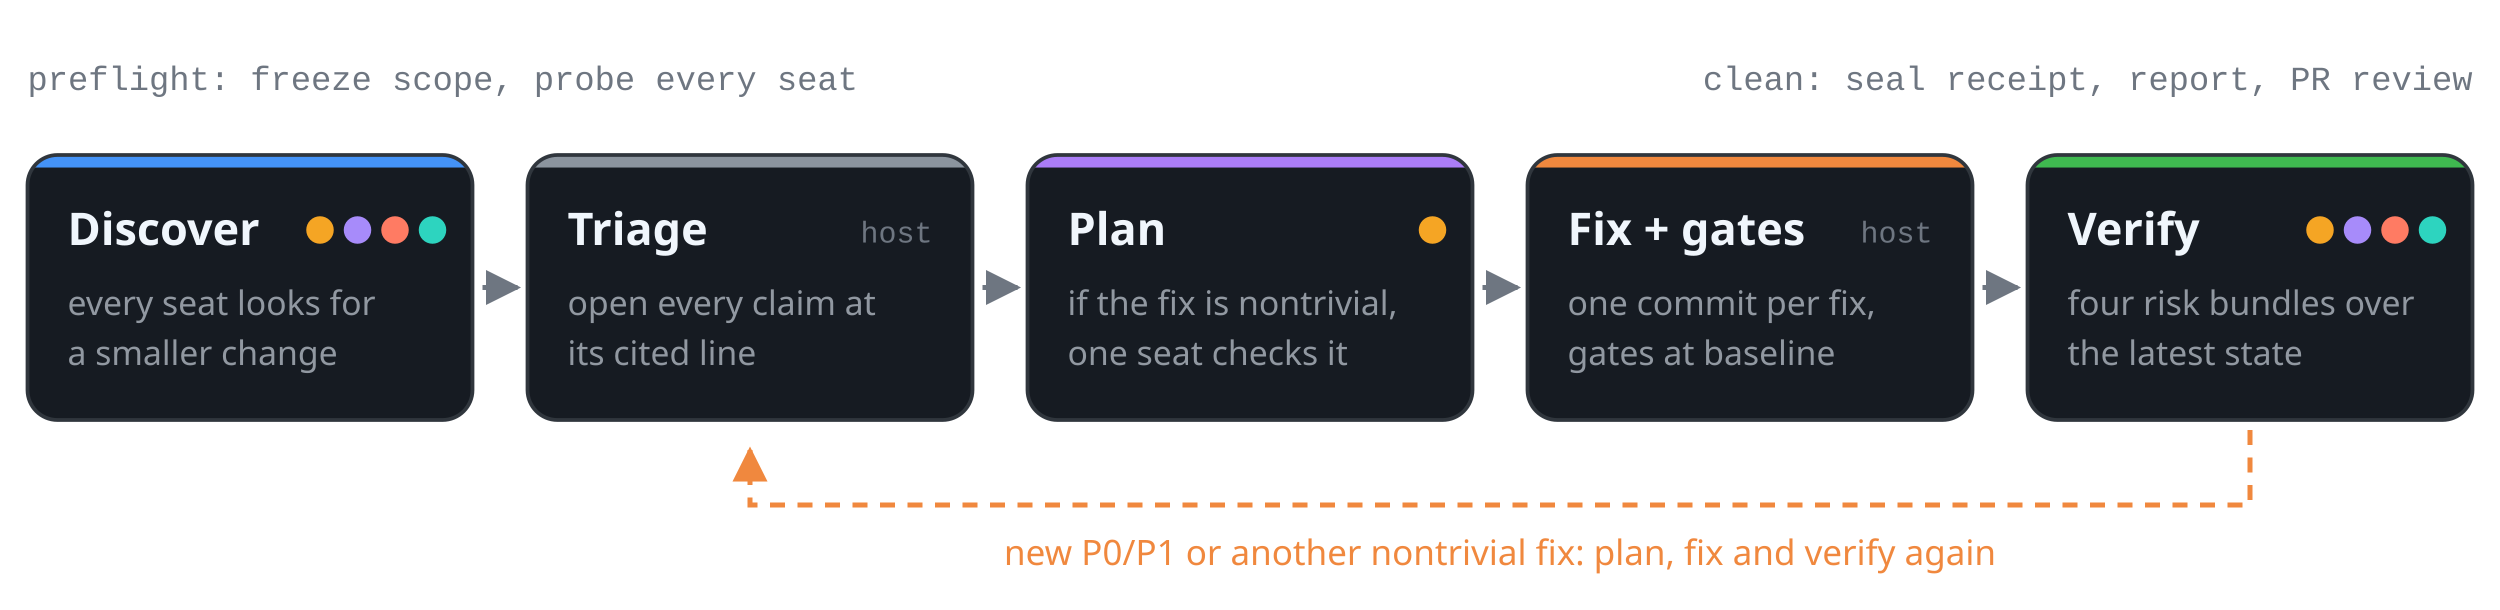
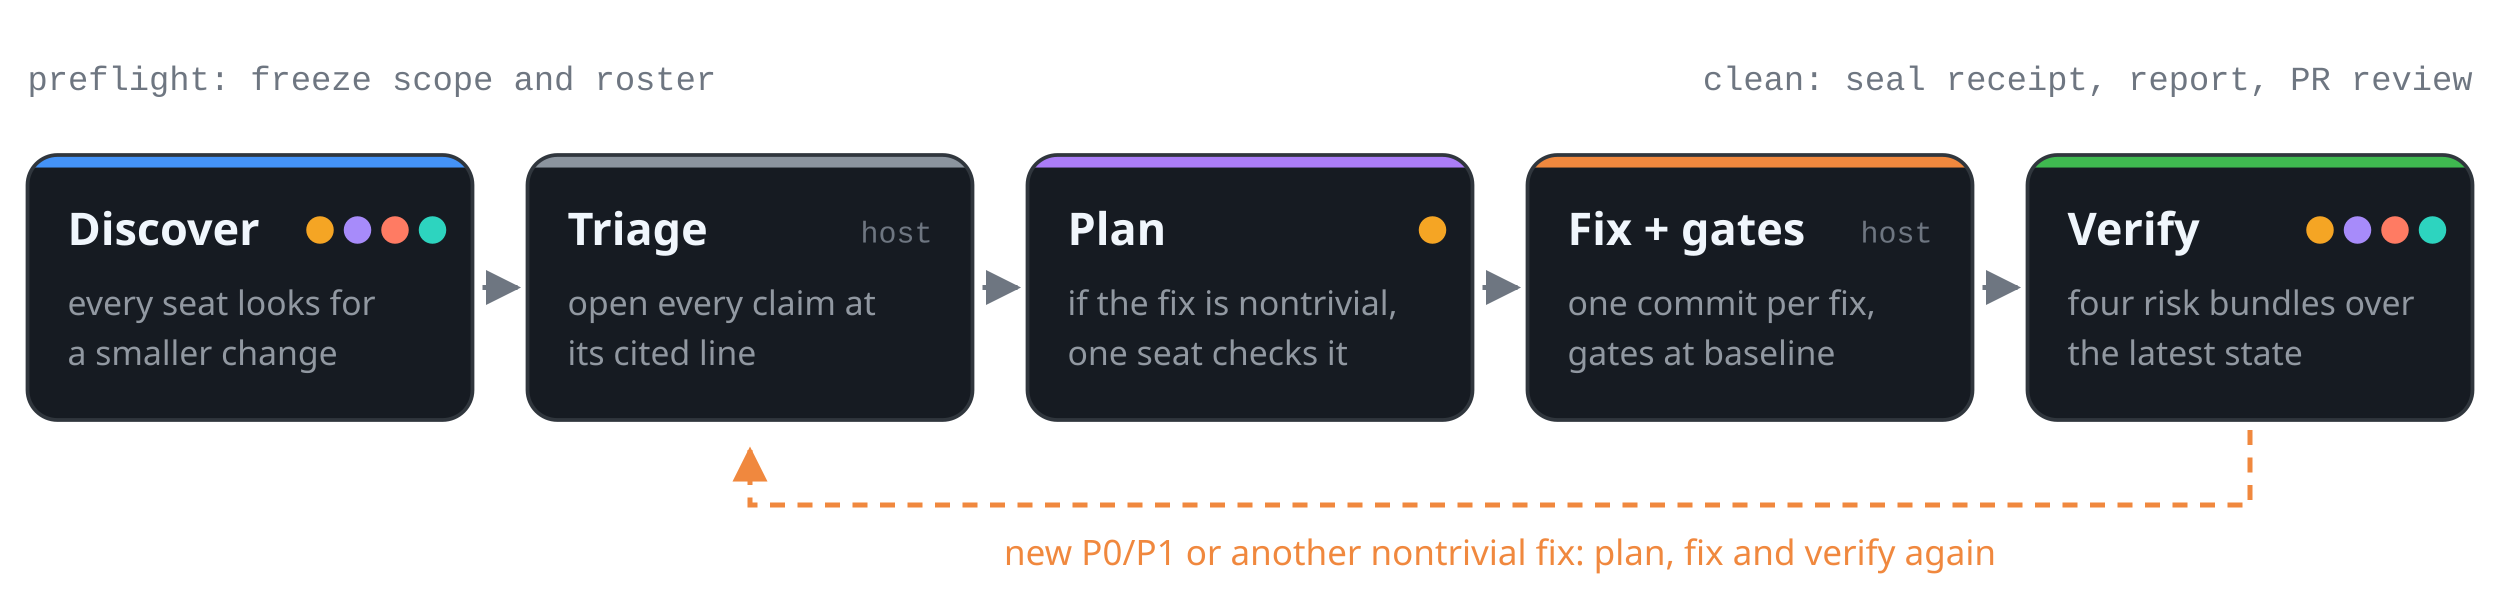
<svg xmlns="http://www.w3.org/2000/svg" viewBox="0 0 1000 244" width="1000" height="244" role="img" aria-label="How one review round runs">
  <defs>
    <marker id="arrow" viewBox="0 0 10 10" refX="9" refY="5" markerWidth="7" markerHeight="7" orient="auto-start-reverse">
      <path d="M 0 0 L 10 5 L 0 10 z" fill="#6e7681" />
    </marker>
    <marker id="back" viewBox="0 0 10 10" refX="9" refY="5" markerWidth="7" markerHeight="7" orient="auto-start-reverse">
      <path d="M 0 0 L 10 5 L 0 10 z" fill="#f0883e" />
    </marker>
  </defs>
  <clipPath id="clip-loop-discover">
    <rect x="11" y="62" width="178" height="106" rx="12" />
  </clipPath>
  <rect x="11" y="62" width="178" height="106" rx="12" fill="#161b22" stroke="none" stroke-width="1.5" />
  <rect x="11" y="62" width="178" height="5" fill="#4493f8" clip-path="url(#clip-loop-discover)" />
  <rect x="11" y="62" width="178" height="106" rx="12" fill="none" stroke="#30363d" stroke-width="1.5" />
  <text x="27" y="98" font-family="-apple-system, BlinkMacSystemFont, 'Segoe UI', 'Noto Sans', Helvetica, Arial, sans-serif" font-size="18" font-weight="650" fill="#f0f6fc" text-anchor="start">Discover</text>
  <text x="27" y="126" font-family="-apple-system, BlinkMacSystemFont, 'Segoe UI', 'Noto Sans', Helvetica, Arial, sans-serif" font-size="13.5" font-weight="400" fill="#9198a1" text-anchor="start">every seat looks for</text>
  <text x="27" y="146" font-family="-apple-system, BlinkMacSystemFont, 'Segoe UI', 'Noto Sans', Helvetica, Arial, sans-serif" font-size="13.5" font-weight="400" fill="#9198a1" text-anchor="start">a smaller change</text>
  <circle cx="128" cy="92" r="5.5" fill="#f5a524" />
  <circle cx="143" cy="92" r="5.5" fill="#a78bfa" />
  <circle cx="158" cy="92" r="5.5" fill="#ff7b63" />
  <circle cx="173" cy="92" r="5.5" fill="#2dd4bf" />
  <clipPath id="clip-loop-triage">
    <rect x="211" y="62" width="178" height="106" rx="12" />
  </clipPath>
  <rect x="211" y="62" width="178" height="106" rx="12" fill="#161b22" stroke="none" stroke-width="1.5" />
  <rect x="211" y="62" width="178" height="5" fill="#8b949e" clip-path="url(#clip-loop-triage)" />
  <rect x="211" y="62" width="178" height="106" rx="12" fill="none" stroke="#30363d" stroke-width="1.5" />
  <text x="227" y="98" font-family="-apple-system, BlinkMacSystemFont, 'Segoe UI', 'Noto Sans', Helvetica, Arial, sans-serif" font-size="18" font-weight="650" fill="#f0f6fc" text-anchor="start">Triage</text>
  <text x="227" y="126" font-family="-apple-system, BlinkMacSystemFont, 'Segoe UI', 'Noto Sans', Helvetica, Arial, sans-serif" font-size="13.5" font-weight="400" fill="#9198a1" text-anchor="start">open every claim at</text>
  <text x="227" y="146" font-family="-apple-system, BlinkMacSystemFont, 'Segoe UI', 'Noto Sans', Helvetica, Arial, sans-serif" font-size="13.5" font-weight="400" fill="#9198a1" text-anchor="start">its cited line</text>
  <text x="373" y="97" font-family="ui-monospace, SFMono-Regular, 'SF Mono', Menlo, Consolas, 'Liberation Mono', monospace" font-size="12" font-weight="500" fill="#6e7681" text-anchor="end">host</text>
  <line x1="193" y1="115.0" x2="207" y2="115.0" stroke="#6e7681" stroke-width="2" marker-end="url(#arrow)" />
  <clipPath id="clip-loop-plan">
    <rect x="411" y="62" width="178" height="106" rx="12" />
  </clipPath>
  <rect x="411" y="62" width="178" height="106" rx="12" fill="#161b22" stroke="none" stroke-width="1.5" />
  <rect x="411" y="62" width="178" height="5" fill="#ab7df8" clip-path="url(#clip-loop-plan)" />
  <rect x="411" y="62" width="178" height="106" rx="12" fill="none" stroke="#30363d" stroke-width="1.5" />
  <text x="427" y="98" font-family="-apple-system, BlinkMacSystemFont, 'Segoe UI', 'Noto Sans', Helvetica, Arial, sans-serif" font-size="18" font-weight="650" fill="#f0f6fc" text-anchor="start">Plan</text>
  <text x="427" y="126" font-family="-apple-system, BlinkMacSystemFont, 'Segoe UI', 'Noto Sans', Helvetica, Arial, sans-serif" font-size="13.5" font-weight="400" fill="#9198a1" text-anchor="start">if the fix is nontrivial,</text>
  <text x="427" y="146" font-family="-apple-system, BlinkMacSystemFont, 'Segoe UI', 'Noto Sans', Helvetica, Arial, sans-serif" font-size="13.5" font-weight="400" fill="#9198a1" text-anchor="start">one seat checks it</text>
  <circle cx="573" cy="92" r="5.5" fill="#f5a524" />
  <line x1="393" y1="115.0" x2="407" y2="115.0" stroke="#6e7681" stroke-width="2" marker-end="url(#arrow)" />
  <clipPath id="clip-loop-fix">
    <rect x="611" y="62" width="178" height="106" rx="12" />
  </clipPath>
  <rect x="611" y="62" width="178" height="106" rx="12" fill="#161b22" stroke="none" stroke-width="1.5" />
  <rect x="611" y="62" width="178" height="5" fill="#f0883e" clip-path="url(#clip-loop-fix)" />
  <rect x="611" y="62" width="178" height="106" rx="12" fill="none" stroke="#30363d" stroke-width="1.5" />
  <text x="627" y="98" font-family="-apple-system, BlinkMacSystemFont, 'Segoe UI', 'Noto Sans', Helvetica, Arial, sans-serif" font-size="18" font-weight="650" fill="#f0f6fc" text-anchor="start">Fix + gates</text>
  <text x="627" y="126" font-family="-apple-system, BlinkMacSystemFont, 'Segoe UI', 'Noto Sans', Helvetica, Arial, sans-serif" font-size="13.5" font-weight="400" fill="#9198a1" text-anchor="start">one commit per fix,</text>
  <text x="627" y="146" font-family="-apple-system, BlinkMacSystemFont, 'Segoe UI', 'Noto Sans', Helvetica, Arial, sans-serif" font-size="13.5" font-weight="400" fill="#9198a1" text-anchor="start">gates at baseline</text>
  <text x="773" y="97" font-family="ui-monospace, SFMono-Regular, 'SF Mono', Menlo, Consolas, 'Liberation Mono', monospace" font-size="12" font-weight="500" fill="#6e7681" text-anchor="end">host</text>
  <line x1="593" y1="115.0" x2="607" y2="115.0" stroke="#6e7681" stroke-width="2" marker-end="url(#arrow)" />
  <clipPath id="clip-loop-verify">
    <rect x="811" y="62" width="178" height="106" rx="12" />
  </clipPath>
  <rect x="811" y="62" width="178" height="106" rx="12" fill="#161b22" stroke="none" stroke-width="1.5" />
  <rect x="811" y="62" width="178" height="5" fill="#3fb950" clip-path="url(#clip-loop-verify)" />
  <rect x="811" y="62" width="178" height="106" rx="12" fill="none" stroke="#30363d" stroke-width="1.5" />
  <text x="827" y="98" font-family="-apple-system, BlinkMacSystemFont, 'Segoe UI', 'Noto Sans', Helvetica, Arial, sans-serif" font-size="18" font-weight="650" fill="#f0f6fc" text-anchor="start">Verify</text>
  <text x="827" y="126" font-family="-apple-system, BlinkMacSystemFont, 'Segoe UI', 'Noto Sans', Helvetica, Arial, sans-serif" font-size="13.5" font-weight="400" fill="#9198a1" text-anchor="start">four risk bundles over</text>
  <text x="827" y="146" font-family="-apple-system, BlinkMacSystemFont, 'Segoe UI', 'Noto Sans', Helvetica, Arial, sans-serif" font-size="13.5" font-weight="400" fill="#9198a1" text-anchor="start">the latest state</text>
  <circle cx="928" cy="92" r="5.5" fill="#f5a524" />
  <circle cx="943" cy="92" r="5.5" fill="#a78bfa" />
  <circle cx="958" cy="92" r="5.5" fill="#ff7b63" />
  <circle cx="973" cy="92" r="5.5" fill="#2dd4bf" />
  <line x1="793" y1="115.0" x2="807" y2="115.0" stroke="#6e7681" stroke-width="2" marker-end="url(#arrow)" />
  <path d="M 900.0 172 V 202 H 300.0 V 180" fill="none" stroke="#f0883e" stroke-width="2" stroke-dasharray="6 5" marker-end="url(#back)" />
  <text x="600.0" y="226" font-family="-apple-system, BlinkMacSystemFont, 'Segoe UI', 'Noto Sans', Helvetica, Arial, sans-serif" font-size="14" font-weight="500" fill="#f0883e" text-anchor="middle">new P0/P1 or another nontrivial fix: plan, fix and verify again</text>
-   <text x="11" y="36" font-family="ui-monospace, SFMono-Regular, 'SF Mono', Menlo, Consolas, 'Liberation Mono', monospace" font-size="13.5" font-weight="400" fill="#6e7681" text-anchor="start">preflight: freeze scope, probe every seat</text>
+   <text x="11" y="36" font-family="ui-monospace, SFMono-Regular, 'SF Mono', Menlo, Consolas, 'Liberation Mono', monospace" font-size="13.5" font-weight="400" fill="#6e7681" text-anchor="start">preflight: freeze scope and roster</text>
  <text x="989" y="36" font-family="ui-monospace, SFMono-Regular, 'SF Mono', Menlo, Consolas, 'Liberation Mono', monospace" font-size="13.5" font-weight="400" fill="#6e7681" text-anchor="end">clean: seal receipt, report, PR review</text>
</svg>
